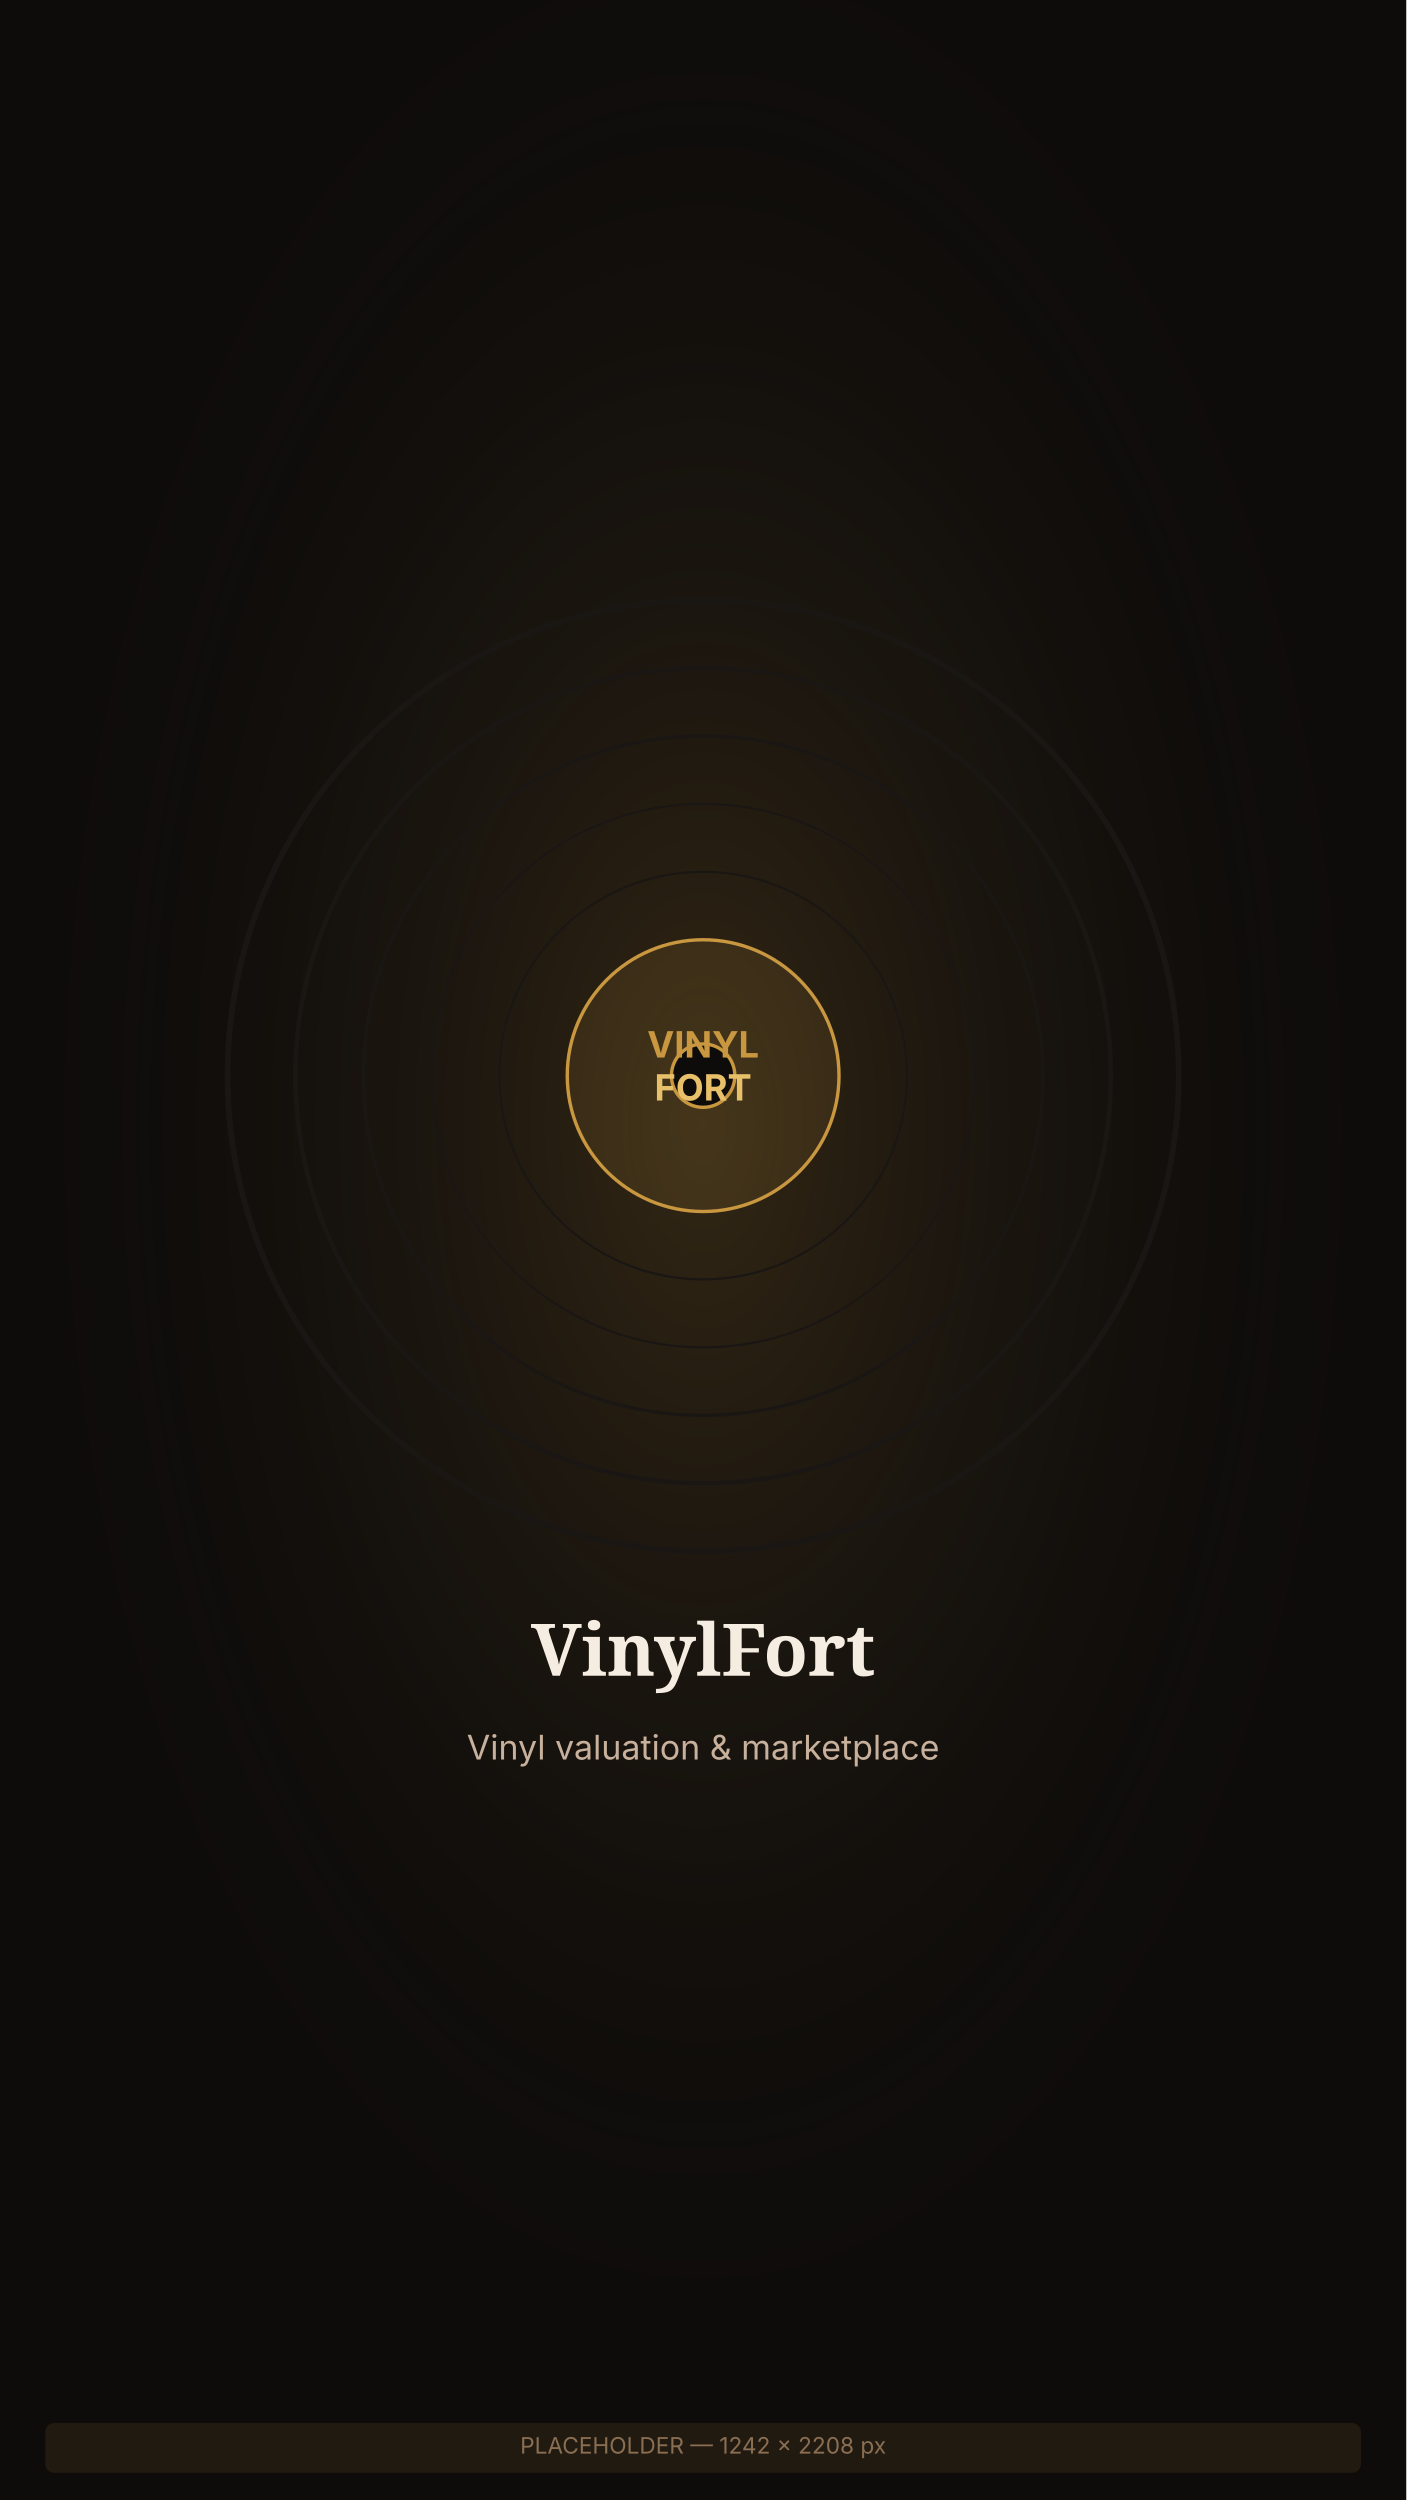
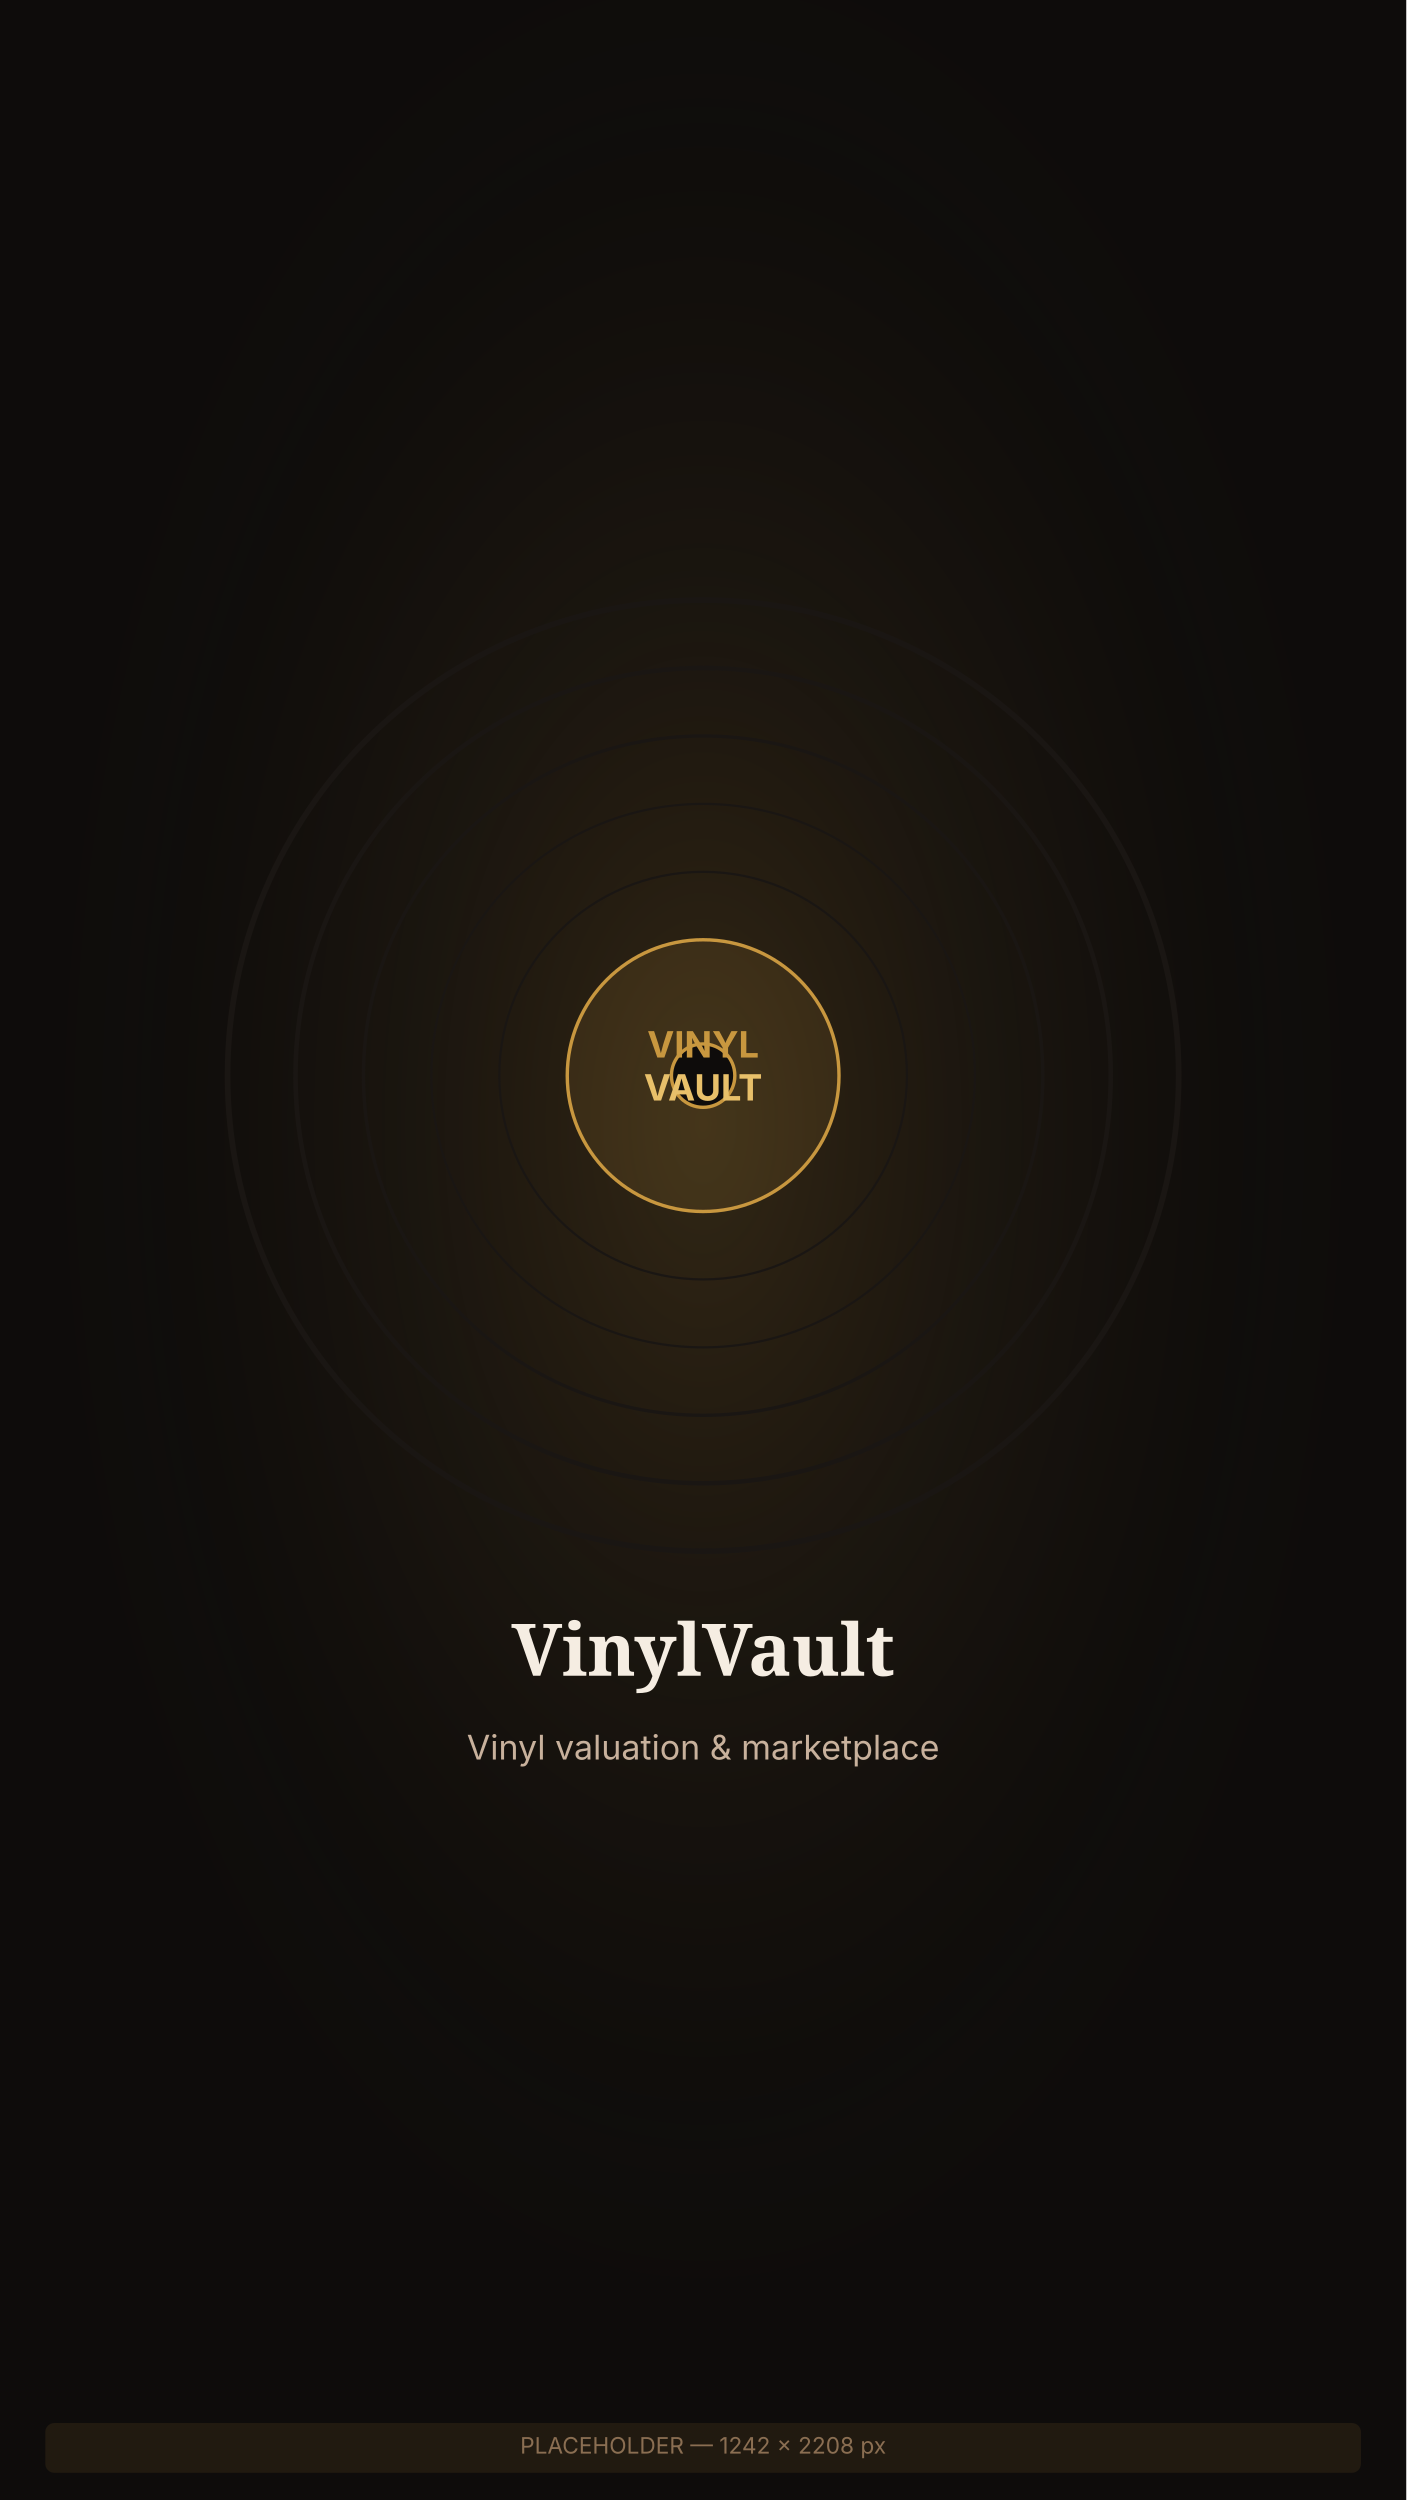
<svg xmlns="http://www.w3.org/2000/svg" viewBox="0 0 1242 2208" width="1242" height="2208">
  <defs>
    <radialGradient id="splashGlow" cx="50%" cy="45%" r="50%">
      <stop offset="0%" stop-color="#c8973f" stop-opacity="0.2" />
      <stop offset="100%" stop-color="#0e0c0b" stop-opacity="0" />
    </radialGradient>
  </defs>
  <rect width="1242" height="2208" fill="#0e0c0b" />
  <rect width="1242" height="2208" fill="url(#splashGlow)" />
  <circle cx="621" cy="950" r="420" fill="none" stroke="#1a1613" stroke-width="5" />
  <circle cx="621" cy="950" r="360" fill="none" stroke="#1a1613" stroke-width="4" />
  <circle cx="621" cy="950" r="300" fill="none" stroke="#1a1613" stroke-width="3" />
  <circle cx="621" cy="950" r="240" fill="none" stroke="#1a1613" stroke-width="2" />
  <circle cx="621" cy="950" r="180" fill="none" stroke="#1a1613" stroke-width="2" />
  <circle cx="621" cy="950" r="120" fill="#c8973f" opacity="0.12" />
  <circle cx="621" cy="950" r="120" fill="none" stroke="#c8973f" stroke-width="3" />
  <circle cx="621" cy="950" r="28" fill="#0e0c0b" stroke="#c8973f" stroke-width="3" />
  <text x="621" y="934" text-anchor="middle" font-family="Inter,system-ui,sans-serif" font-size="32" font-weight="700" fill="#c8973f">VINYL</text>
-   <text x="621" y="972" text-anchor="middle" font-family="Inter,system-ui,sans-serif" font-size="32" font-weight="700" fill="#e8c06a">FORT</text>
-   <text x="621" y="1480" text-anchor="middle" font-family="'Cormorant Garamond',Georgia,serif" font-size="64" font-weight="700" fill="#f5ede2">VinylFort</text>
+   <text x="621" y="972" text-anchor="middle" font-family="Inter,system-ui,sans-serif" font-size="32" font-weight="700" fill="#e8c06a">VAULT</text>
+   <text x="621" y="1480" text-anchor="middle" font-family="'Cormorant Garamond',Georgia,serif" font-size="64" font-weight="700" fill="#f5ede2">VinylVault</text>
  <text x="621" y="1554" text-anchor="middle" font-family="Inter,system-ui,sans-serif" font-size="30" fill="#c8b19c">Vinyl valuation &amp; marketplace</text>
  <rect x="40" y="2140" width="1162" height="44" rx="8" fill="#c8973f" opacity="0.10" />
  <text x="621" y="2167" text-anchor="middle" font-family="Inter,system-ui,sans-serif" font-size="20" fill="#8a6e52">PLACEHOLDER — 1242 × 2208 px</text>
</svg>
